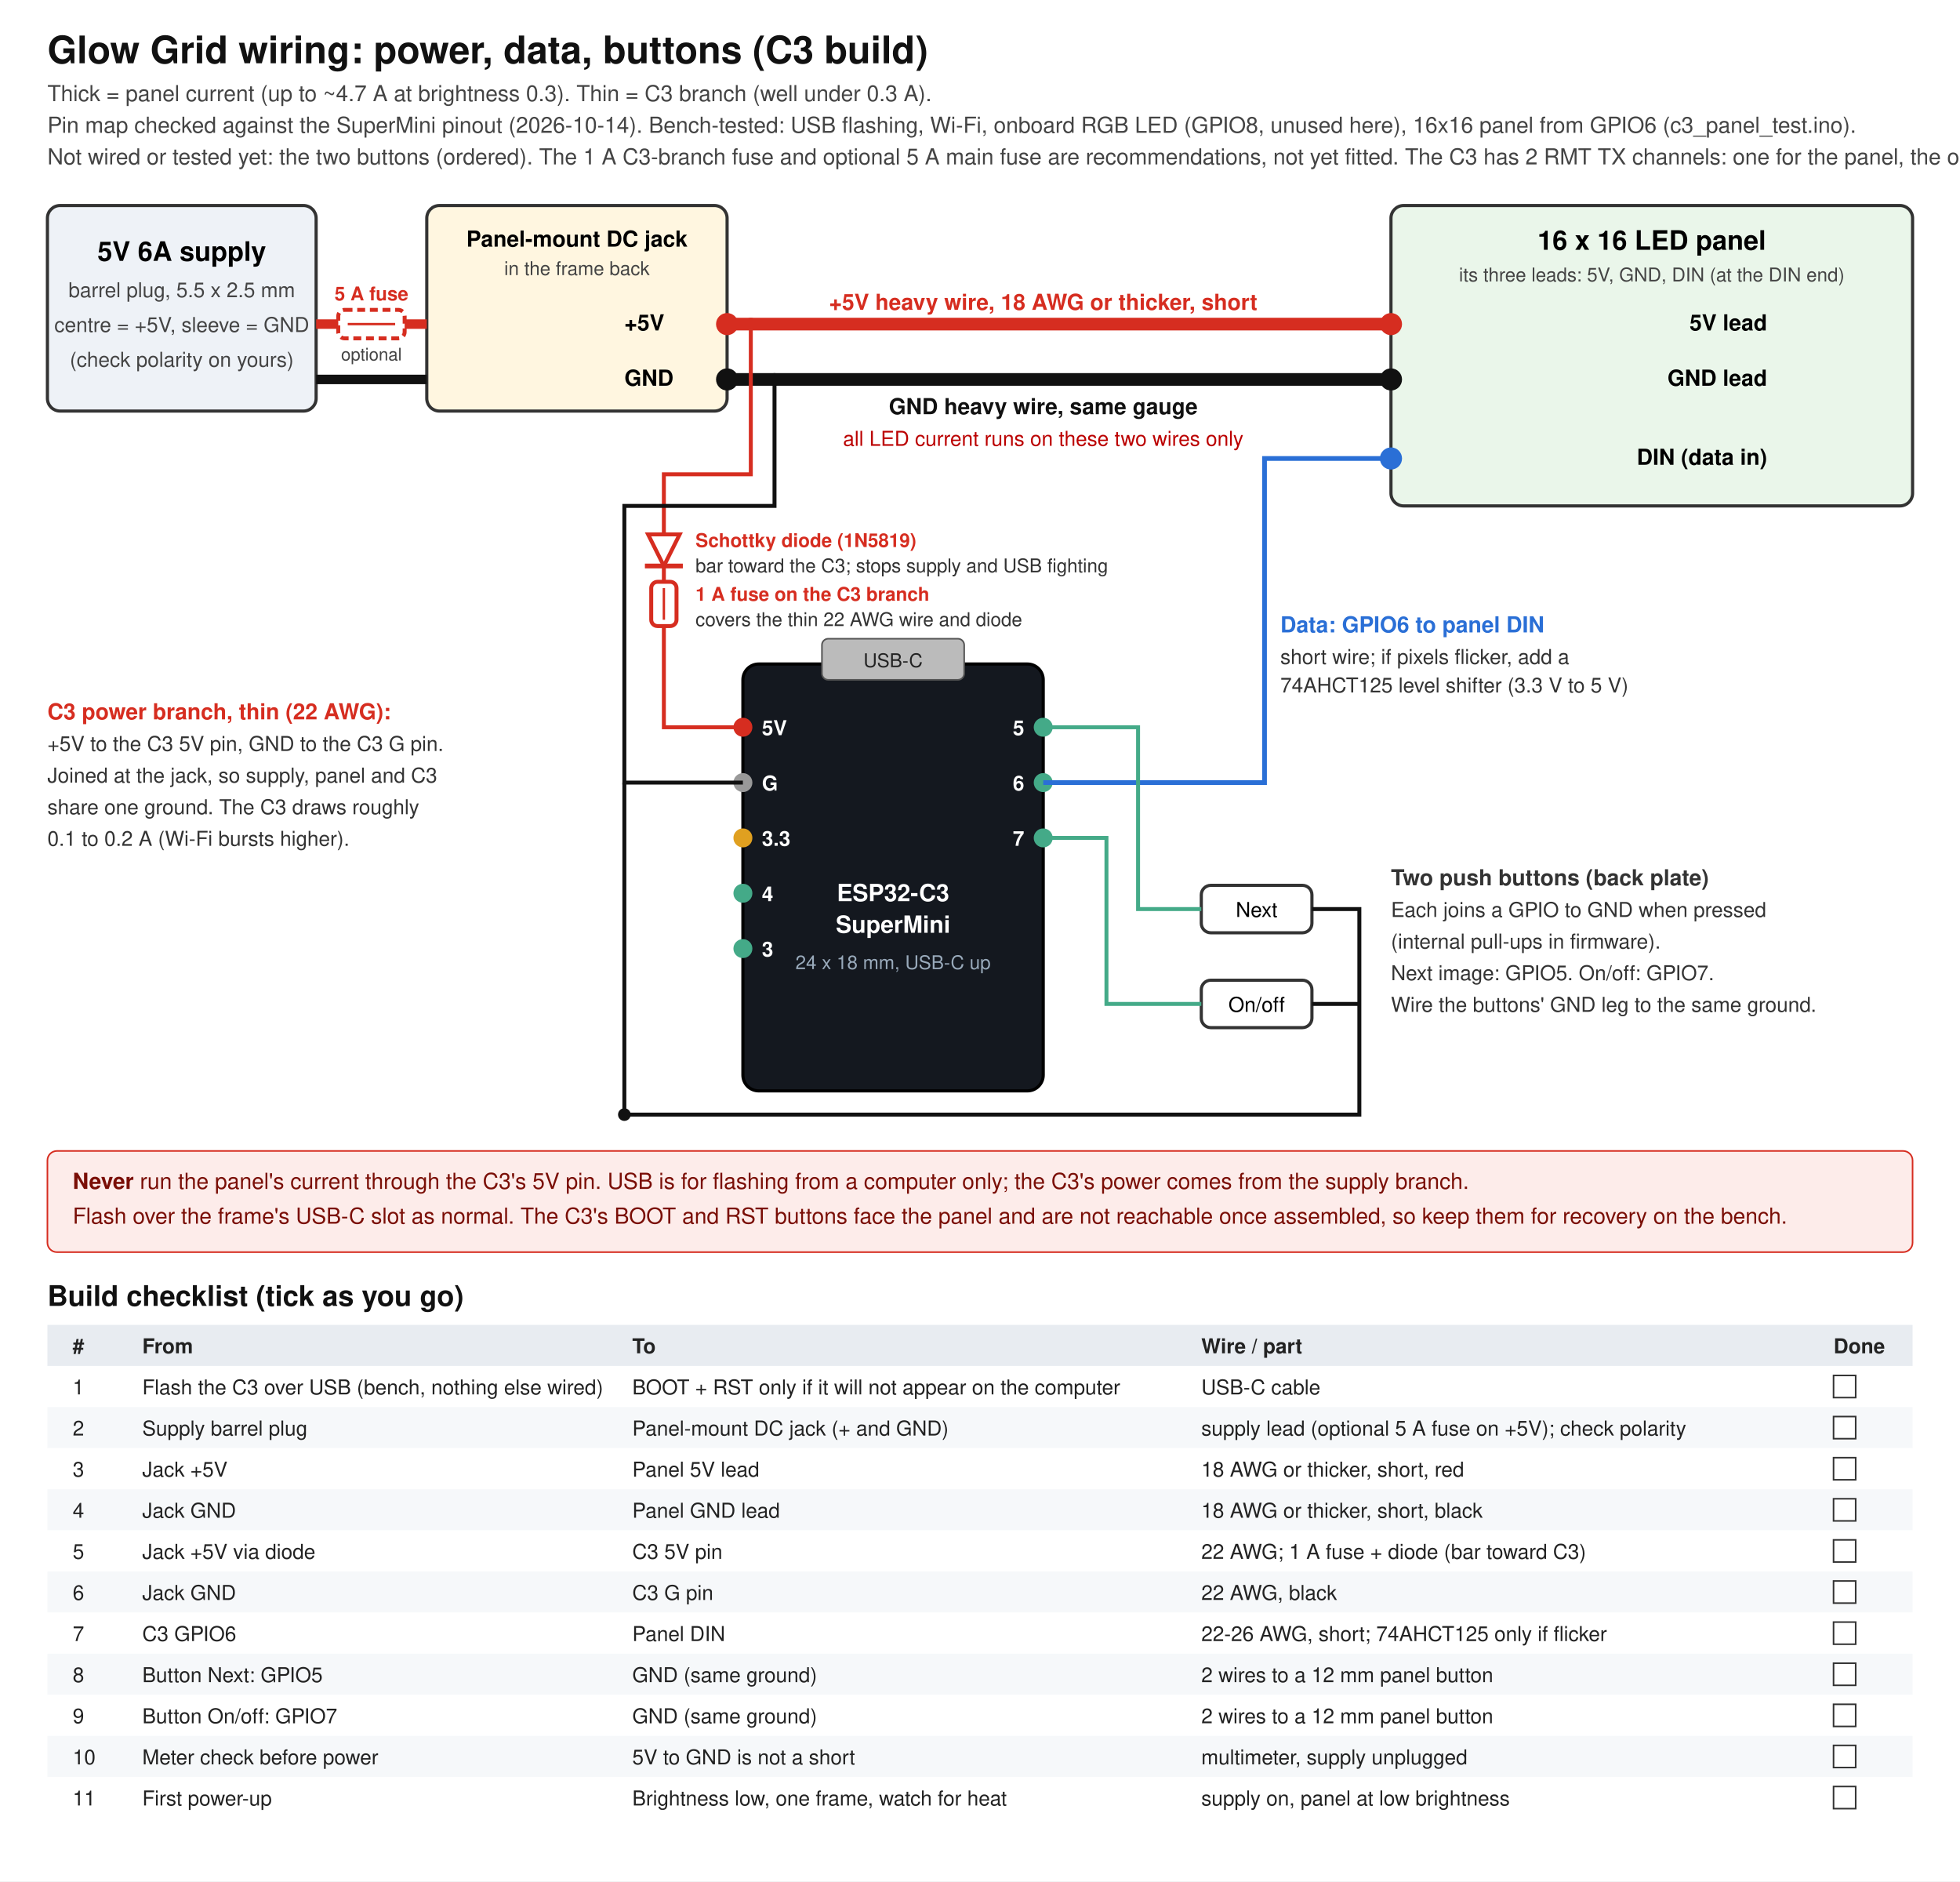
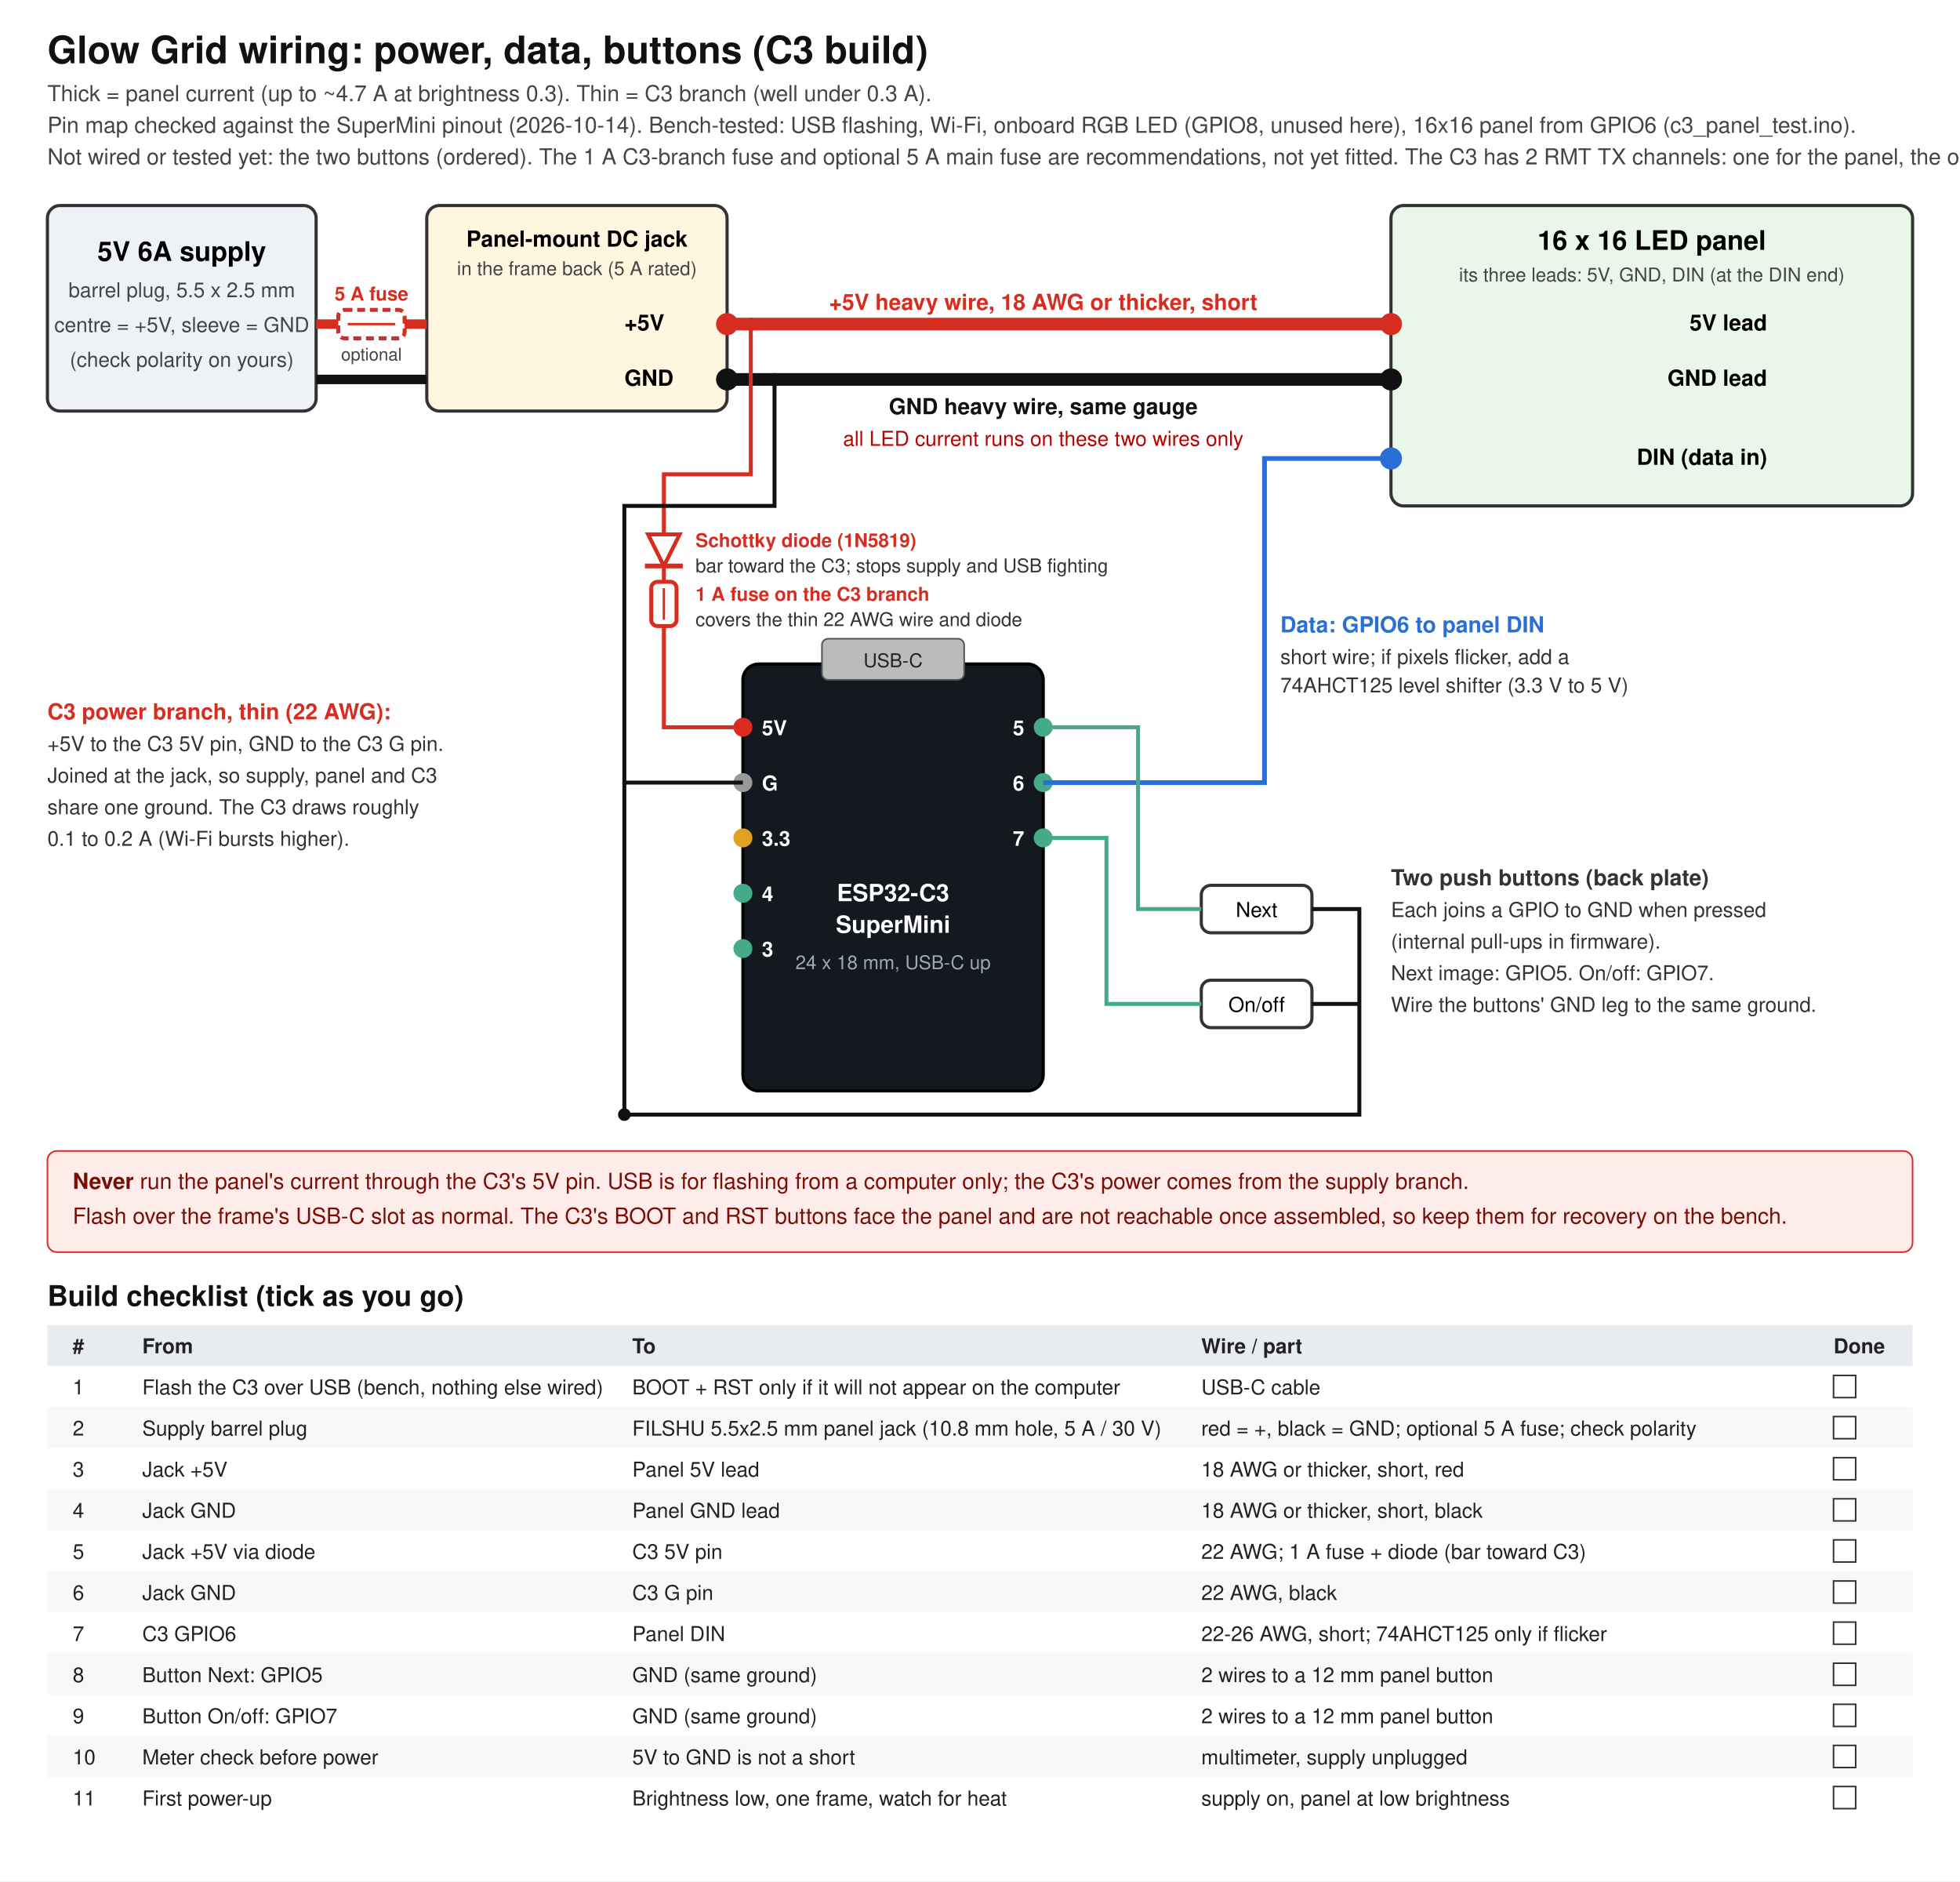
<svg xmlns="http://www.w3.org/2000/svg" viewBox="0 0 1240 1190" font-family="Helvetica, Arial, sans-serif">
  <rect width="1240" height="1190" fill="#fff" />
  <text x="30" y="40" font-size="24" font-weight="700" fill="#111">Glow Grid wiring: power, data, buttons (C3 build)</text>
  <text x="30" y="64" font-size="14" fill="#444">Thick = panel current (up to ~4.7 A at brightness 0.3). Thin = C3 branch (well under 0.3 A).</text>
  <text x="30" y="84" font-size="14" fill="#444">Pin map checked against the SuperMini pinout (2026-10-14). Bench-tested: USB flashing, Wi-Fi, onboard RGB LED (GPIO8, unused here), 16x16 panel from GPIO6 (c3_panel_test.ino).</text>
  <text x="30" y="104" font-size="14" fill="#444">Not wired or tested yet: the two buttons (ordered). The 1 A C3-branch fuse and optional 5 A main fuse are recommendations, not yet fitted. The C3 has 2 RMT TX channels: one for the panel, the onboard LED only if one is left.</text>
  <rect x="30" y="130" width="170" height="130" rx="8" fill="#eef2f7" stroke="#333" stroke-width="2" />
  <text x="115" y="165" font-size="17" font-weight="700" text-anchor="middle">5V 6A supply</text>
  <text x="115" y="188" font-size="13" text-anchor="middle" fill="#444">barrel plug, 5.5 x 2.5 mm</text>
  <text x="115" y="210" font-size="13" text-anchor="middle" fill="#444">centre = +5V, sleeve = GND</text>
  <text x="115" y="232" font-size="13" text-anchor="middle" fill="#444">(check polarity on yours)</text>
  <rect x="270" y="130" width="190" height="130" rx="8" fill="#fff6e0" stroke="#333" stroke-width="2" />
  <text x="365" y="156" font-size="14" font-weight="700" text-anchor="middle">Panel-mount DC jack</text>
-   <text x="365" y="174" font-size="12" text-anchor="middle" fill="#444">in the frame back</text>
+   <text x="365" y="174" font-size="12" text-anchor="middle" fill="#444">in the frame back (5 A rated)</text>
  <circle cx="460" cy="205" r="7" fill="#d62d20" />
  <text x="395" y="209" font-size="14" font-weight="700">+5V</text>
  <circle cx="460" cy="240" r="7" fill="#111" />
  <text x="395" y="244" font-size="14" font-weight="700">GND</text>
  <path d="M200 205 H270" stroke="#d62d20" stroke-width="6" />
  <rect x="214" y="196" width="42" height="18" rx="4" fill="#fff" stroke="#d62d20" stroke-width="2.5" stroke-dasharray="5 3" />
  <path d="M220 205 H250" stroke="#d62d20" stroke-width="1.5" />
  <text x="235" y="190" font-size="12" font-weight="700" text-anchor="middle" fill="#d62d20">5 A fuse</text>
  <text x="235" y="228" font-size="11" text-anchor="middle" fill="#444">optional</text>
  <path d="M200 240 H270" stroke="#111" stroke-width="6" />
  <rect x="880" y="130" width="330" height="190" rx="8" fill="#eaf6ea" stroke="#333" stroke-width="2" />
  <text x="1045" y="158" font-size="17" font-weight="700" text-anchor="middle">16 x 16 LED panel</text>
  <text x="1045" y="178" font-size="12" text-anchor="middle" fill="#444">its three leads: 5V, GND, DIN (at the DIN end)</text>
  <circle cx="880" cy="205" r="7" fill="#d62d20" />
  <text x="1118" y="209" font-size="14" font-weight="700" text-anchor="end">5V lead</text>
  <circle cx="880" cy="240" r="7" fill="#111" />
  <text x="1118" y="244" font-size="14" font-weight="700" text-anchor="end">GND lead</text>
  <circle cx="880" cy="290" r="7" fill="#2a6fd6" />
  <text x="1118" y="294" font-size="14" font-weight="700" text-anchor="end">DIN (data in)</text>
  <path d="M460 205 H880" stroke="#d62d20" stroke-width="8" />
  <path d="M460 240 H880" stroke="#111" stroke-width="8" />
  <text x="660" y="196" font-size="14" font-weight="700" fill="#d62d20" text-anchor="middle">+5V  heavy wire, 18 AWG or thicker, short</text>
  <text x="660" y="262" font-size="14" font-weight="700" fill="#111" text-anchor="middle">GND  heavy wire, same gauge</text>
  <text x="660" y="282" font-size="13" fill="#b00" text-anchor="middle">all LED current runs on these two wires only</text>
  <rect x="470" y="420" width="190" height="270" rx="10" fill="#14181f" stroke="#000" stroke-width="2" />
  <rect x="520" y="404" width="90" height="26" rx="4" fill="#bbb" stroke="#555" />
  <text x="565" y="422" font-size="12" text-anchor="middle" fill="#222">USB-C</text>
  <text x="565" y="570" font-size="15" font-weight="700" text-anchor="middle" fill="#fff">ESP32-C3</text>
  <text x="565" y="590" font-size="15" font-weight="700" text-anchor="middle" fill="#fff">SuperMini</text>
  <text x="565" y="613" font-size="12" text-anchor="middle" fill="#9ab">24 x 18 mm, USB-C up</text>
  <g font-size="13" fill="#fff" font-weight="700">
    <circle cx="470" cy="460" r="6" fill="#d62d20" />
    <text x="482" y="465">5V</text>
    <circle cx="470" cy="495" r="6" fill="#999" />
    <text x="482" y="500">G</text>
    <circle cx="470" cy="530" r="6" fill="#e0a020" />
    <text x="482" y="535">3.3</text>
    <circle cx="470" cy="565" r="6" fill="#4a8" />
    <text x="482" y="570">4</text>
    <circle cx="470" cy="600" r="6" fill="#4a8" />
    <text x="482" y="605">3</text>
    <circle cx="660" cy="460" r="6" fill="#4a8" />
    <text x="648" y="465" text-anchor="end">5</text>
    <circle cx="660" cy="495" r="6" fill="#4a8" />
    <text x="648" y="500" text-anchor="end">6</text>
    <circle cx="660" cy="530" r="6" fill="#4a8" />
    <text x="648" y="535" text-anchor="end">7</text>
  </g>
  <path d="M475 205 V300 H420 V460 H470" fill="none" stroke="#d62d20" stroke-width="2.5" />
  <path d="M490 240 V320 H395 V495 H470" fill="none" stroke="#111" stroke-width="2.5" />
  <circle cx="475" cy="205" r="4" fill="#d62d20" />
  <circle cx="490" cy="240" r="4" fill="#111" />
  <text x="30" y="455" font-size="14" font-weight="700" fill="#d62d20">C3 power branch, thin (22 AWG):</text>
  <text x="30" y="475" font-size="13" fill="#333">+5V to the C3 5V pin, GND to the C3 G pin.</text>
  <text x="30" y="495" font-size="13" fill="#333">Joined at the jack, so supply, panel and C3</text>
  <text x="30" y="515" font-size="13" fill="#333">share one ground. The C3 draws roughly</text>
  <text x="30" y="535" font-size="13" fill="#333">0.1 to 0.2 A (Wi-Fi bursts higher).</text>
  <polygon points="410,338 430,338 420,358" fill="#fff" stroke="#d62d20" stroke-width="2.5" />
  <line x1="408" y1="358" x2="432" y2="358" stroke="#d62d20" stroke-width="3" />
  <text x="440" y="346" font-size="12" font-weight="700" fill="#d62d20">Schottky diode (1N5819)</text>
  <text x="440" y="362" font-size="12" fill="#333">bar toward the C3; stops supply and USB fighting</text>
  <rect x="412" y="368" width="16" height="28" rx="4" fill="#fff" stroke="#d62d20" stroke-width="2.5" />
  <path d="M420 372 V392" stroke="#d62d20" stroke-width="1.5" />
  <text x="440" y="380" font-size="12" font-weight="700" fill="#d62d20">1 A fuse on the C3 branch</text>
  <text x="440" y="396" font-size="12" fill="#333">covers the thin 22 AWG wire and diode</text>
  <path d="M660 495 H800 V290 H880" fill="none" stroke="#2a6fd6" stroke-width="3" />
  <text x="810" y="400" font-size="14" font-weight="700" fill="#2a6fd6">Data: GPIO6 to panel DIN</text>
  <text x="810" y="420" font-size="13" fill="#333">short wire; if pixels flicker, add a</text>
  <text x="810" y="438" font-size="13" fill="#333">74AHCT125 level shifter (3.3 V to 5 V)</text>
  <rect x="760" y="560" width="70" height="30" rx="6" fill="#fff" stroke="#333" stroke-width="2" />
  <text x="795" y="580" font-size="13" text-anchor="middle">Next</text>
  <rect x="760" y="620" width="70" height="30" rx="6" fill="#fff" stroke="#333" stroke-width="2" />
  <text x="795" y="640" font-size="13" text-anchor="middle">On/off</text>
  <path d="M660 460 H720 V575 H760" fill="none" stroke="#4a8" stroke-width="2.5" />
  <path d="M660 530 H700 V635 H760" fill="none" stroke="#4a8" stroke-width="2.5" />
  <path d="M830 575 H860 V705 H395" fill="none" stroke="#111" stroke-width="2.5" />
  <path d="M830 635 H860" fill="none" stroke="#111" stroke-width="2.5" />
  <path d="M395 495 V705" stroke="#111" stroke-width="2.5" />
  <circle cx="395" cy="705" r="4" fill="#111" />
  <text x="880" y="560" font-size="14" font-weight="700" fill="#333">Two push buttons (back plate)</text>
  <text x="880" y="580" font-size="13" fill="#333">Each joins a GPIO to GND when pressed</text>
  <text x="880" y="600" font-size="13" fill="#333">(internal pull-ups in firmware).</text>
  <text x="880" y="620" font-size="13" fill="#333">Next image: GPIO5.  On/off: GPIO7.</text>
  <text x="880" y="640" font-size="13" fill="#333">Wire the buttons' GND leg to the same ground.</text>
  <rect x="30" y="728" width="1180" height="64" rx="6" fill="#fdecea" stroke="#d62d20" />
  <text x="46" y="752" font-size="14" fill="#7a0e06">
    <tspan font-weight="700">Never</tspan> run the panel's current through the C3's 5V pin. USB is for flashing from a computer only; the C3's power comes from the supply branch.</text>
  <text x="46" y="774" font-size="14" fill="#7a0e06">Flash over the frame's USB-C slot as normal. The C3's BOOT and RST buttons face the panel and are not reachable once assembled, so keep them for recovery on the bench.</text>
  <text x="30" y="826" font-size="18" font-weight="700" fill="#111">Build checklist (tick as you go)</text>
  <g font-size="13" fill="#222">
    <rect x="30" y="838" width="1180" height="26" fill="#e8ecf1" />
    <text x="46" y="856" font-weight="700">#</text>
    <text x="90" y="856" font-weight="700">From</text>
    <text x="400" y="856" font-weight="700">To</text>
    <text x="760" y="856" font-weight="700">Wire / part</text>
    <text x="1160" y="856" font-weight="700">Done</text>
    <rect x="30" y="864" width="1180" height="26" fill="#fff" />
    <text x="46" y="882">1</text>
    <text x="90" y="882">Flash the C3 over USB (bench, nothing else wired)</text>
    <text x="400" y="882">BOOT + RST only if it will not appear on the computer</text>
    <text x="760" y="882">USB-C cable</text>
    <rect x="1160" y="870" width="14" height="14" fill="#fff" stroke="#333" />
    <rect x="30" y="890" width="1180" height="26" fill="#f6f8fa" />
    <text x="46" y="908">2</text>
    <text x="90" y="908">Supply barrel plug</text>
-     <text x="400" y="908">Panel-mount DC jack (+ and GND)</text>
-     <text x="760" y="908">supply lead (optional 5 A fuse on +5V); check polarity</text>
+     <text x="400" y="908">FILSHU 5.5x2.5 mm panel jack (10.8 mm hole, 5 A / 30 V)</text>
+     <text x="760" y="908">red = +, black = GND; optional 5 A fuse; check polarity</text>
    <rect x="1160" y="896" width="14" height="14" fill="#fff" stroke="#333" />
    <rect x="30" y="916" width="1180" height="26" fill="#fff" />
    <text x="46" y="934">3</text>
    <text x="90" y="934">Jack +5V</text>
    <text x="400" y="934">Panel 5V lead</text>
    <text x="760" y="934">18 AWG or thicker, short, red</text>
    <rect x="1160" y="922" width="14" height="14" fill="#fff" stroke="#333" />
    <rect x="30" y="942" width="1180" height="26" fill="#f6f8fa" />
    <text x="46" y="960">4</text>
    <text x="90" y="960">Jack GND</text>
    <text x="400" y="960">Panel GND lead</text>
    <text x="760" y="960">18 AWG or thicker, short, black</text>
    <rect x="1160" y="948" width="14" height="14" fill="#fff" stroke="#333" />
    <rect x="30" y="968" width="1180" height="26" fill="#fff" />
    <text x="46" y="986">5</text>
    <text x="90" y="986">Jack +5V  via diode</text>
    <text x="400" y="986">C3 5V pin</text>
    <text x="760" y="986">22 AWG; 1 A fuse + diode (bar toward C3)</text>
    <rect x="1160" y="974" width="14" height="14" fill="#fff" stroke="#333" />
    <rect x="30" y="994" width="1180" height="26" fill="#f6f8fa" />
    <text x="46" y="1012">6</text>
    <text x="90" y="1012">Jack GND</text>
    <text x="400" y="1012">C3 G pin</text>
    <text x="760" y="1012">22 AWG, black</text>
    <rect x="1160" y="1000" width="14" height="14" fill="#fff" stroke="#333" />
    <rect x="30" y="1020" width="1180" height="26" fill="#fff" />
    <text x="46" y="1038">7</text>
    <text x="90" y="1038">C3 GPIO6</text>
    <text x="400" y="1038">Panel DIN</text>
    <text x="760" y="1038">22-26 AWG, short; 74AHCT125 only if flicker</text>
    <rect x="1160" y="1026" width="14" height="14" fill="#fff" stroke="#333" />
    <rect x="30" y="1046" width="1180" height="26" fill="#f6f8fa" />
    <text x="46" y="1064">8</text>
    <text x="90" y="1064">Button Next: GPIO5</text>
    <text x="400" y="1064">GND (same ground)</text>
    <text x="760" y="1064">2 wires to a 12 mm panel button</text>
    <rect x="1160" y="1052" width="14" height="14" fill="#fff" stroke="#333" />
    <rect x="30" y="1072" width="1180" height="26" fill="#fff" />
    <text x="46" y="1090">9</text>
    <text x="90" y="1090">Button On/off: GPIO7</text>
    <text x="400" y="1090">GND (same ground)</text>
    <text x="760" y="1090">2 wires to a 12 mm panel button</text>
    <rect x="1160" y="1078" width="14" height="14" fill="#fff" stroke="#333" />
    <rect x="30" y="1098" width="1180" height="26" fill="#f6f8fa" />
    <text x="46" y="1116">10</text>
    <text x="90" y="1116">Meter check before power</text>
    <text x="400" y="1116">5V to GND is not a short</text>
    <text x="760" y="1116">multimeter, supply unplugged</text>
    <rect x="1160" y="1104" width="14" height="14" fill="#fff" stroke="#333" />
    <rect x="30" y="1124" width="1180" height="26" fill="#fff" />
    <text x="46" y="1142">11</text>
    <text x="90" y="1142">First power-up</text>
    <text x="400" y="1142">Brightness low, one frame, watch for heat</text>
    <text x="760" y="1142">supply on, panel at low brightness</text>
    <rect x="1160" y="1130" width="14" height="14" fill="#fff" stroke="#333" />
  </g>
</svg>
